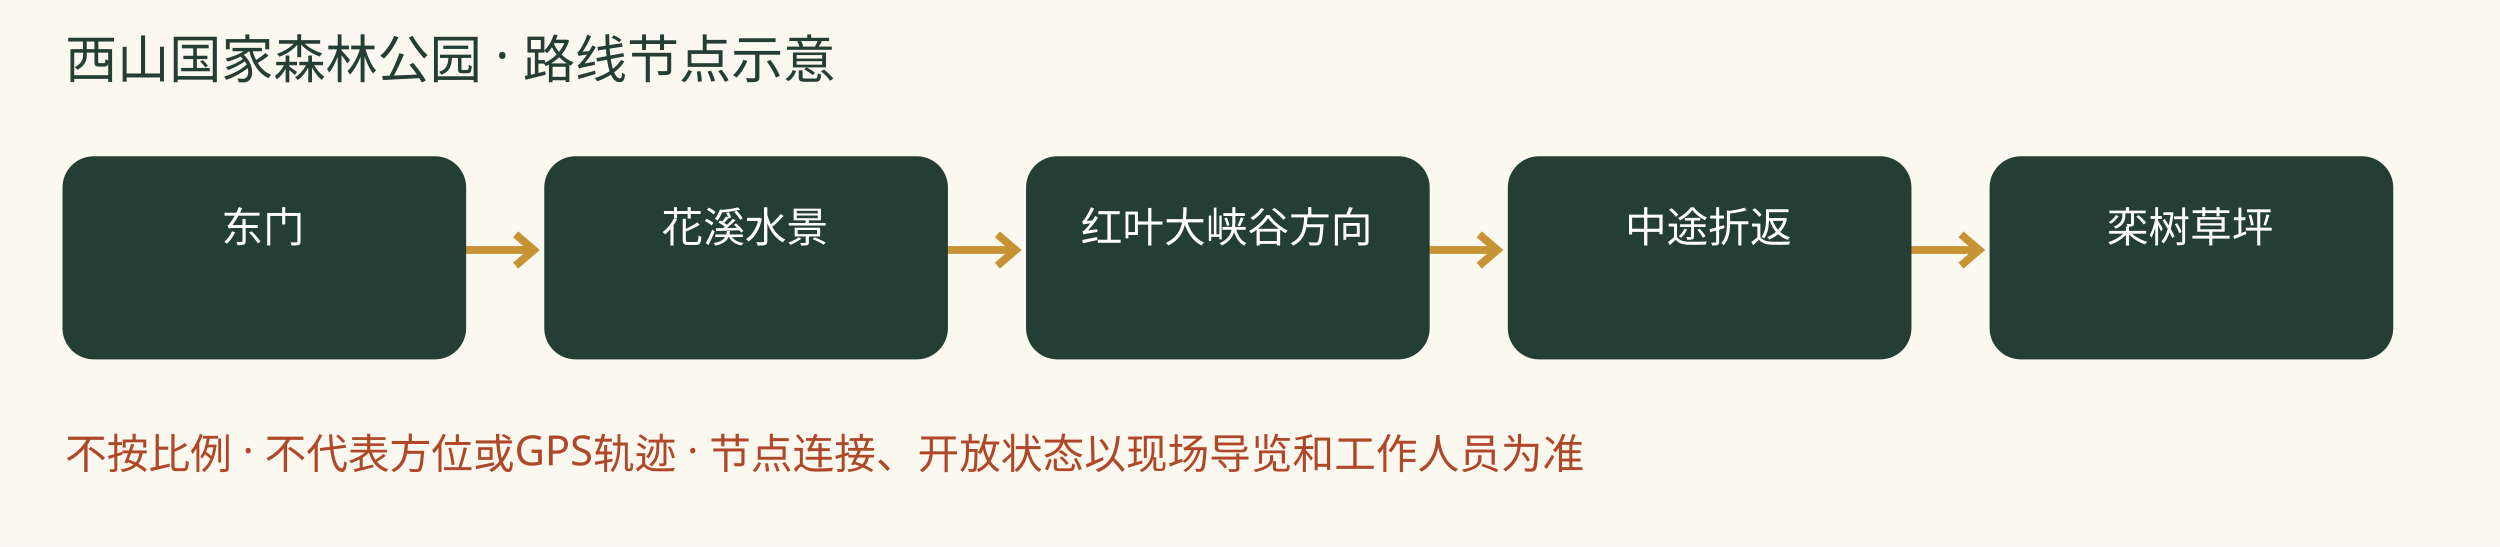
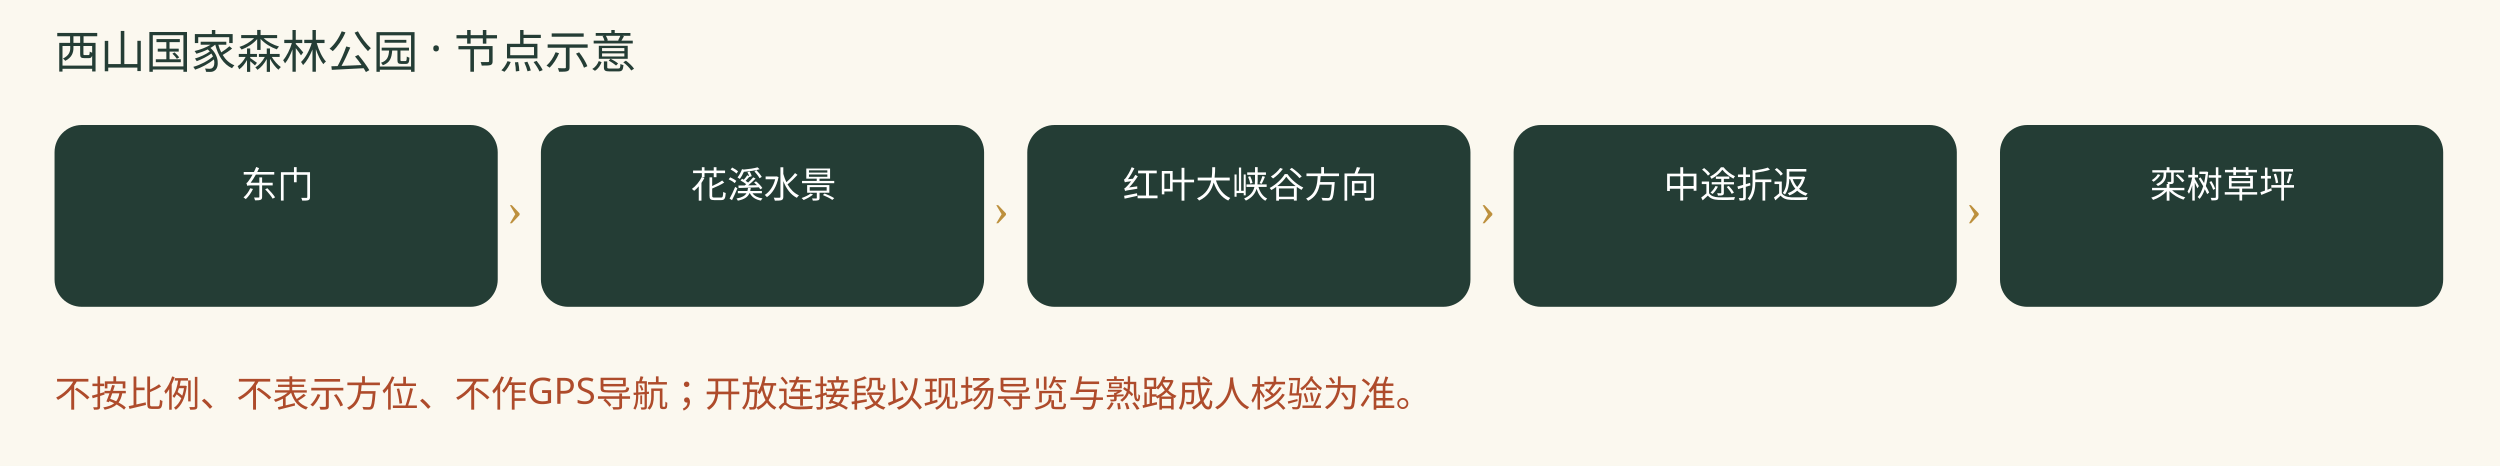
- <svg xmlns="http://www.w3.org/2000/svg" width="960" height="210" viewBox="0 0 960 210">
-   <rect width="960" height="210" fill="#FBF8EF" />
-   <text x="25" y="30" font-size="20" fill="#243D35" font-family="sans-serif">西山国家森林公园 · 路线节点示意</text>
-   <path d="M176 96 H205" stroke="#C79335" stroke-width="3" />
-   <path d="M198 90 L205 96 L198 102" fill="none" stroke="#C79335" stroke-width="3" />
-   <rect x="24" y="60" width="155" height="78" rx="12" fill="#243D35" />
-   <text x="101" y="93" text-anchor="middle" font-size="16" fill="white" font-family="sans-serif">东门</text>
-   <path d="M361 96 H390" stroke="#C79335" stroke-width="3" />
-   <path d="M383 90 L390 96 L383 102" fill="none" stroke="#C79335" stroke-width="3" />
-   <rect x="209" y="60" width="155" height="78" rx="12" fill="#243D35" />
-   <text x="286" y="93" text-anchor="middle" font-size="16" fill="white" font-family="sans-serif">花溪水景</text>
-   <path d="M546 96 H575" stroke="#C79335" stroke-width="3" />
-   <path d="M568 90 L575 96 L568 102" fill="none" stroke="#C79335" stroke-width="3" />
-   <rect x="394" y="60" width="155" height="78" rx="12" fill="#243D35" />
-   <text x="471" y="93" text-anchor="middle" font-size="16" fill="white" font-family="sans-serif">红叶大峡谷方向</text>
-   <path d="M731 96 H760" stroke="#C79335" stroke-width="3" />
-   <path d="M753 90 L760 96 L753 102" fill="none" stroke="#C79335" stroke-width="3" />
-   <rect x="579" y="60" width="155" height="78" rx="12" fill="#243D35" />
-   <text x="656" y="93" text-anchor="middle" font-size="16" fill="white" font-family="sans-serif">中途折返</text>
-   <rect x="764" y="60" width="155" height="78" rx="12" fill="#243D35" />
-   <text x="841" y="93" text-anchor="middle" font-size="16" fill="white" font-family="sans-serif">栾树草坪</text>
-   <text x="25" y="180" font-size="16" fill="#AF4829" font-family="sans-serif">不按比例 · 不代表方位或GPS轨迹 · 节点连接、开放状态以现场导览和工作人员为准</text>
+ <svg xmlns="http://www.w3.org/2000/svg" width="1100" height="205">
+   <rect width="1100" height="205" fill="#FBF8EF" />
+   <text x="24" y="30" font-family="sans-serif" font-size="20" fill="#243D35">西山国家森林公园 · 节点示意</text>
+   <rect x="24" y="55" width="195" height="80" rx="12" fill="#243D35" />
+   <text x="122" y="87" text-anchor="middle" font-family="sans-serif" font-size="16" fill="white">东门</text>
+   <text x="223" y="99" font-size="21" fill="#BD903D">›</text>
+   <rect x="238" y="55" width="195" height="80" rx="12" fill="#243D35" />
+   <text x="336" y="87" text-anchor="middle" font-family="sans-serif" font-size="16" fill="white">花溪水景</text>
+   <text x="437" y="99" font-size="21" fill="#BD903D">›</text>
+   <rect x="452" y="55" width="195" height="80" rx="12" fill="#243D35" />
+   <text x="550" y="87" text-anchor="middle" font-family="sans-serif" font-size="16" fill="white">红叶大峡谷方向</text>
+   <text x="651" y="99" font-size="21" fill="#BD903D">›</text>
+   <rect x="666" y="55" width="195" height="80" rx="12" fill="#243D35" />
+   <text x="764" y="87" text-anchor="middle" font-family="sans-serif" font-size="16" fill="white">中途折返</text>
+   <text x="865" y="99" font-size="21" fill="#BD903D">›</text>
+   <rect x="880" y="55" width="195" height="80" rx="12" fill="#243D35" />
+   <text x="978" y="87" text-anchor="middle" font-family="sans-serif" font-size="16" fill="white">栾树草坪</text>
+   <text x="24" y="179" font-size="16" font-family="sans-serif" fill="#AE4B2B">不按比例、不表示方位、不作GPS导航；开放连接段以现场导览与熟路成人核验为准。</text>
</svg>
